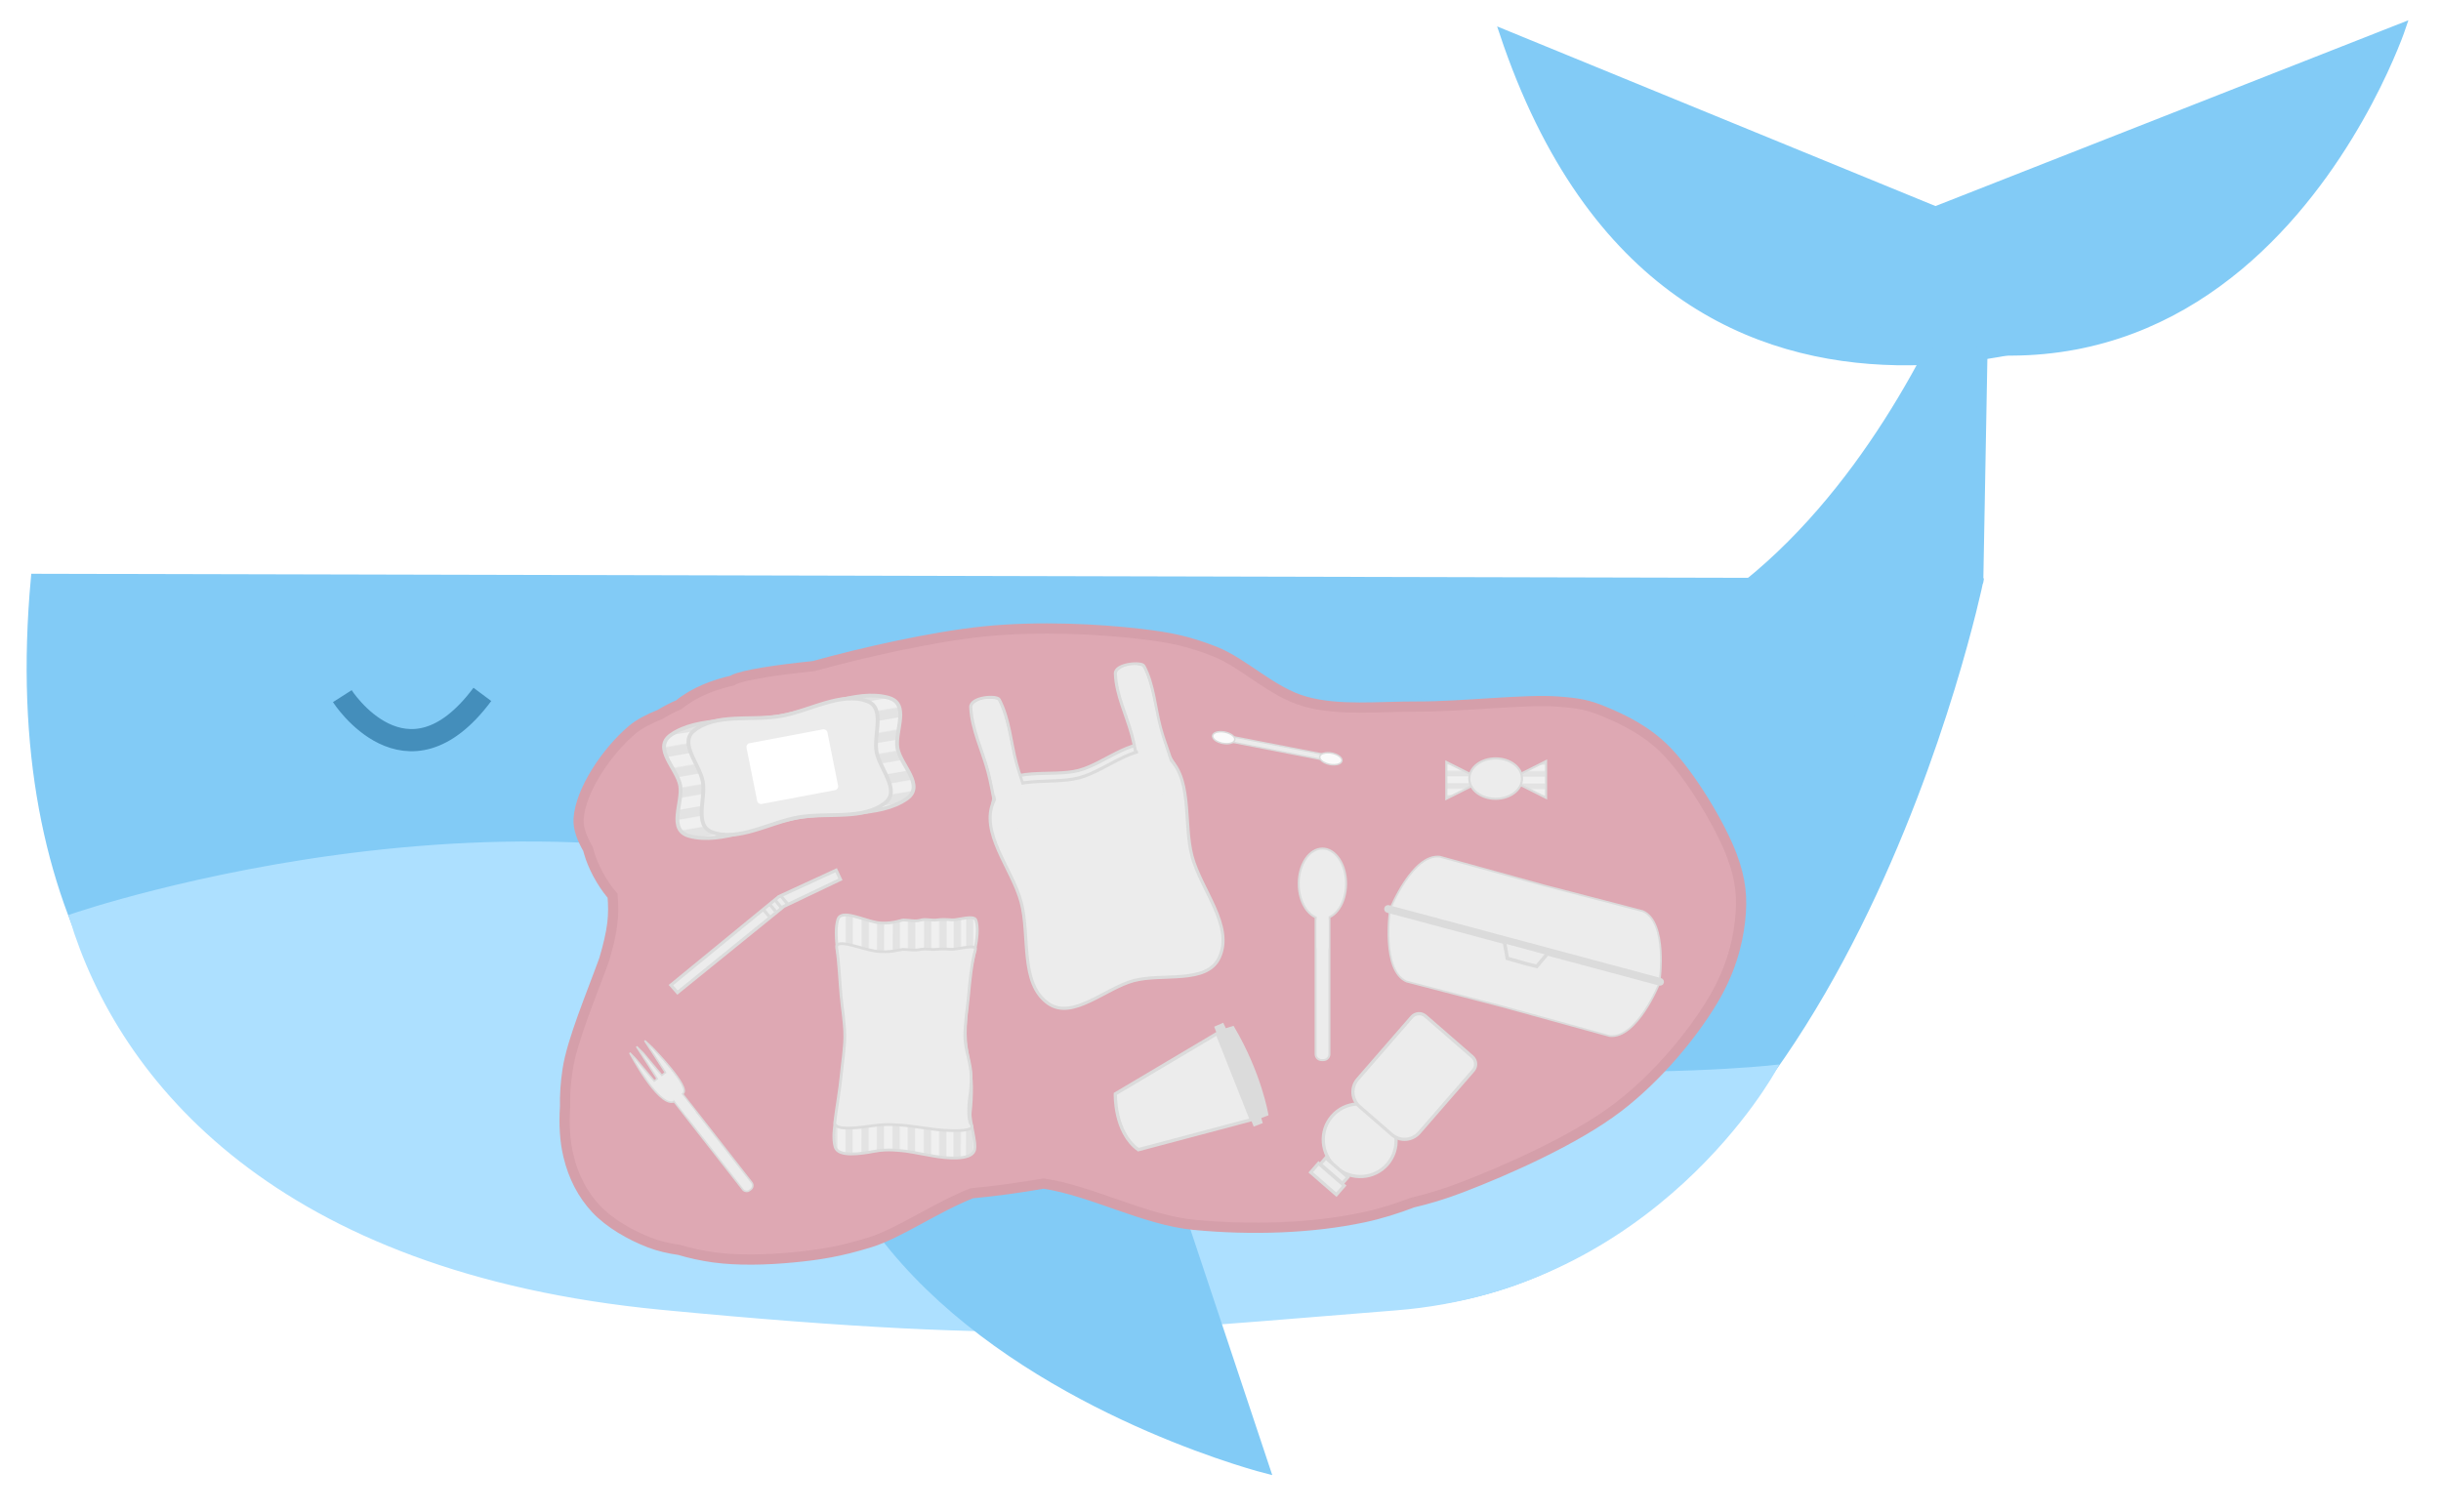
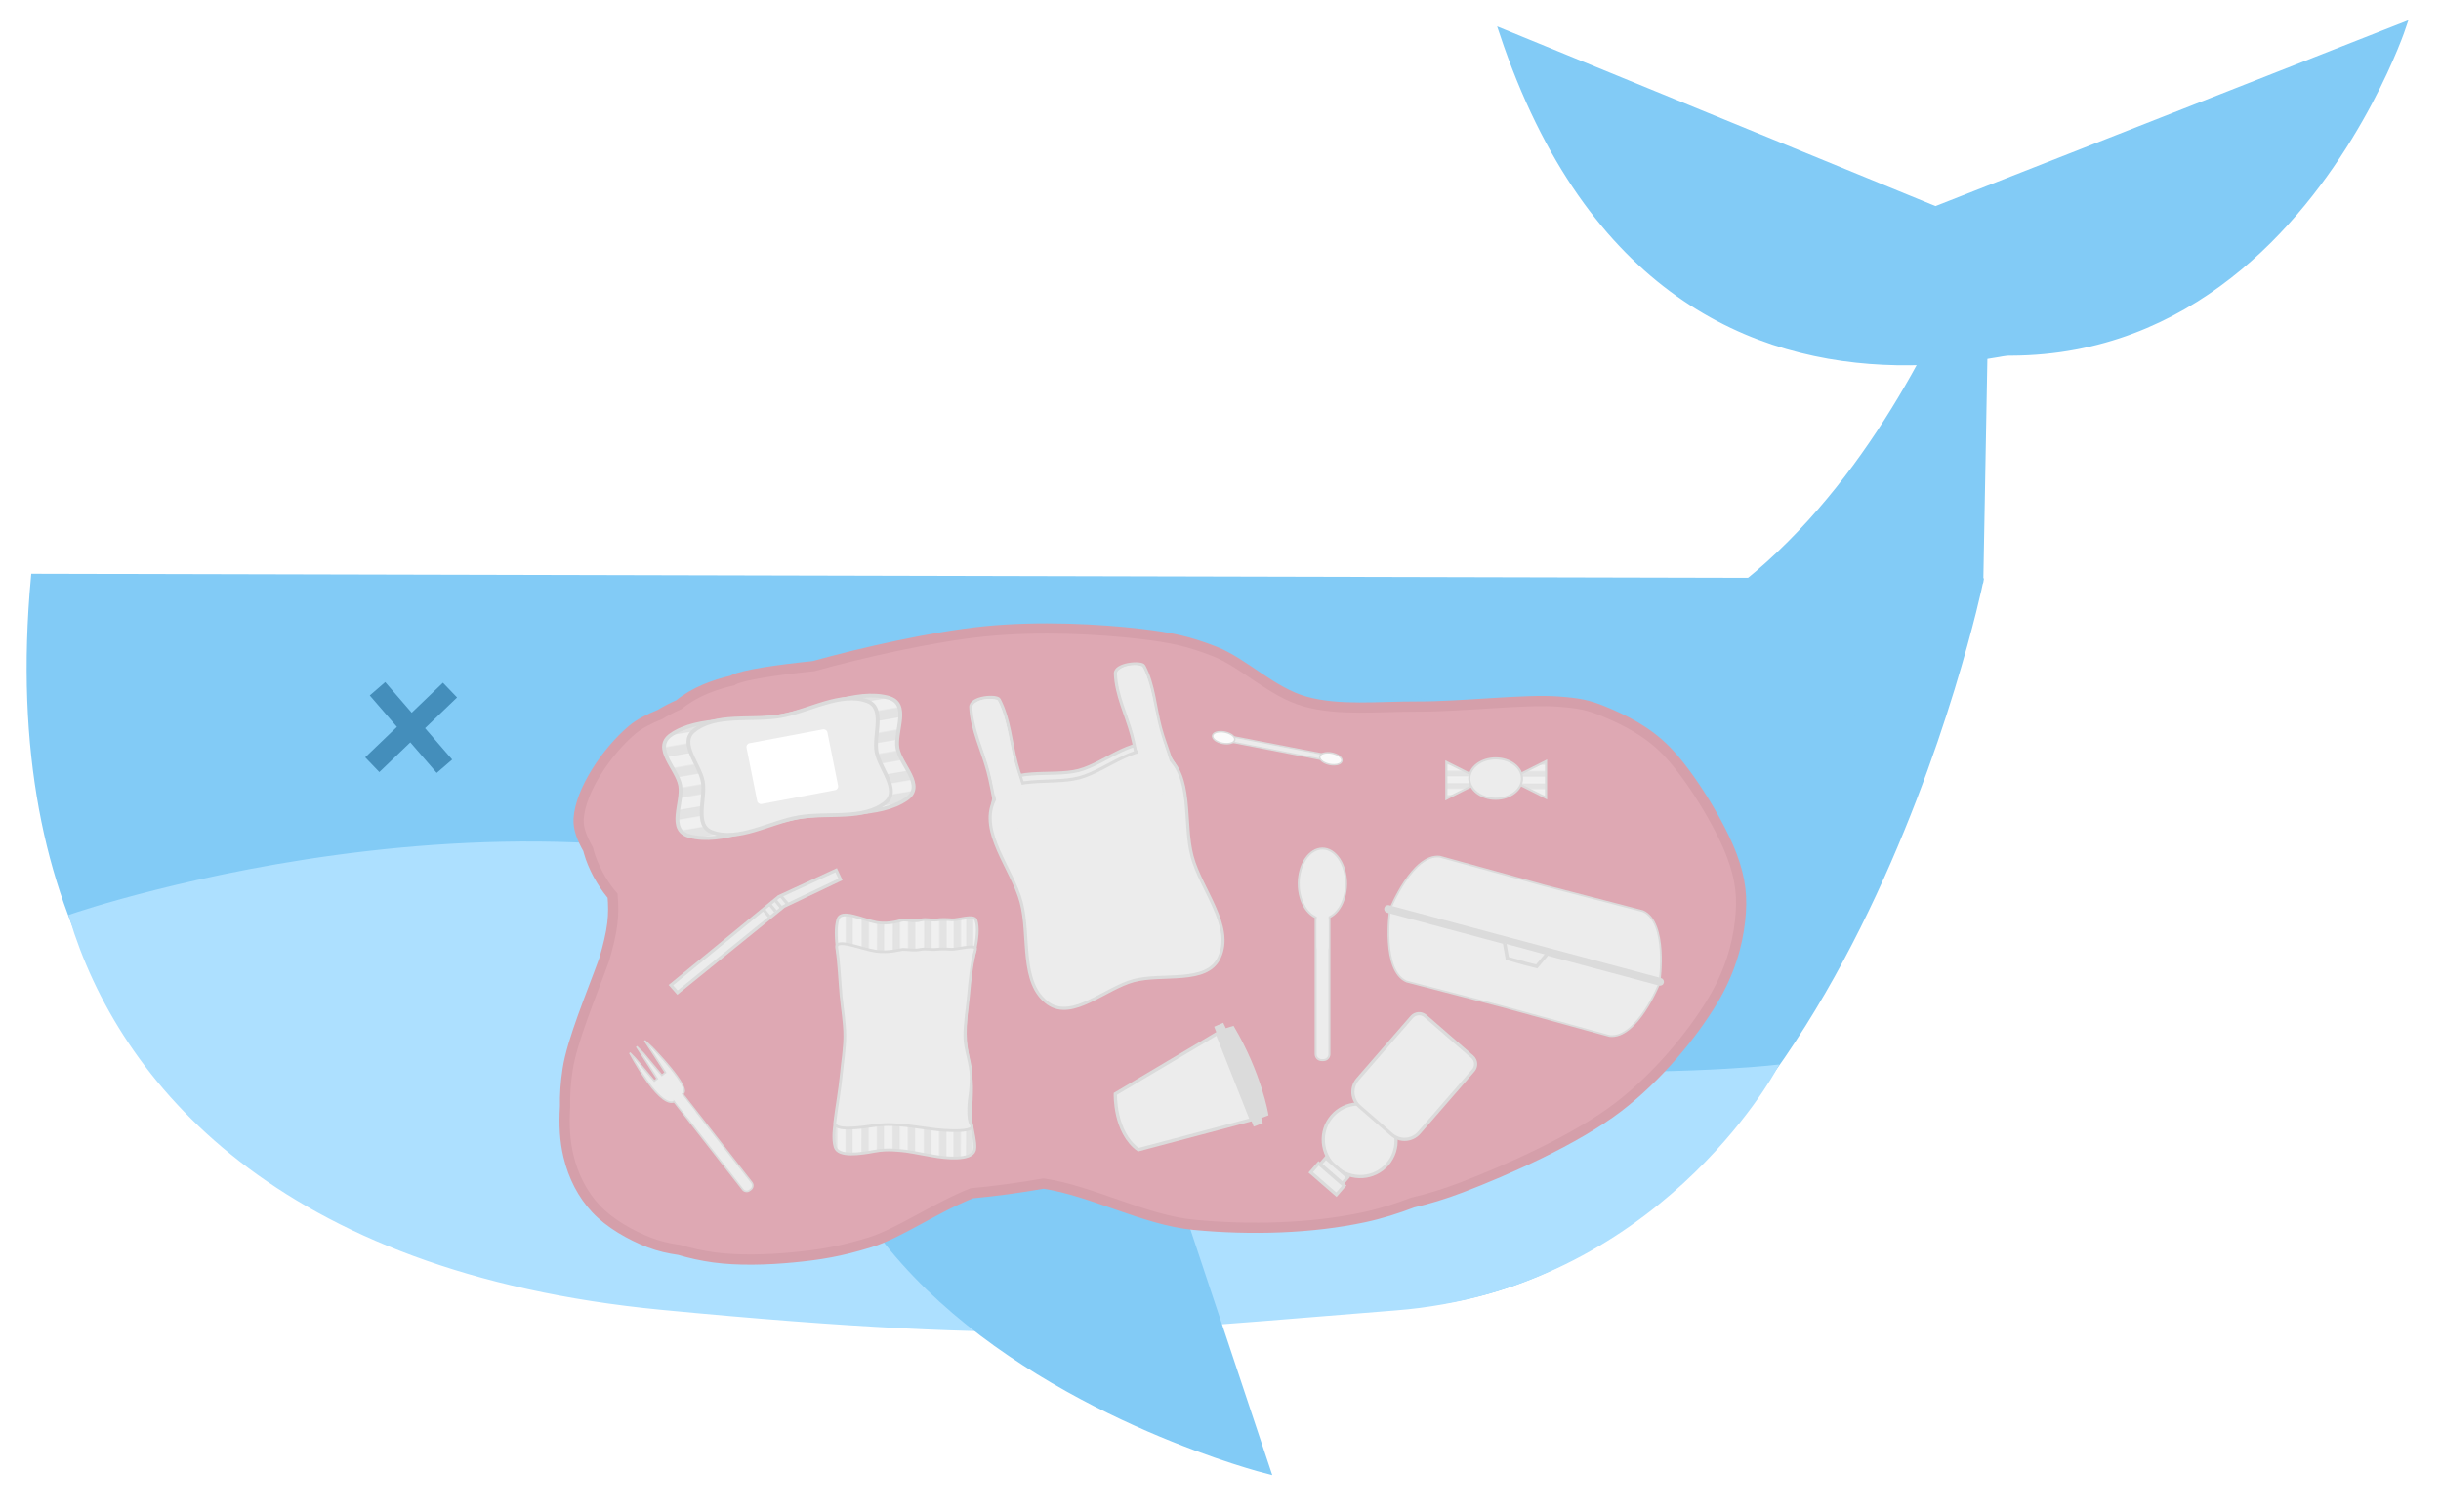
<svg xmlns="http://www.w3.org/2000/svg" xmlns:ns2="https://boxy-svg.com" xmlns:xlink="http://www.w3.org/1999/xlink" viewBox="0 0 478 296">
  <defs>
    <pattern id="pattern-1" viewBox="0 0 100 100" patternUnits="userSpaceOnUse" preserveAspectRatio="none" width="100" height="100" patternTransform="matrix(1, 0, 0, 1, 0, 0)">
      <rect x="-2.16" y="-0.42" width="104.289" height="100.642" style="stroke: rgb(0, 0, 0); stroke-width: 0px; fill: rgb(240, 240, 240);" />
      <rect x="-8.087" y="5.963" width="118.194" height="2.621" style="stroke: rgb(0, 0, 0); stroke-width: 0px; fill: rgb(227, 227, 227);" transform="matrix(0, 1, -1, 0, 100.281, -1.504997)" />
      <rect x="-9.853" y="11.491" width="118.194" height="2.621" style="stroke: rgb(0, 0, 0); stroke-width: 0px; fill: rgb(227, 227, 227);" transform="matrix(0, 1, -1, 0, 100.281, -1.504997)" />
      <rect x="-8.058" y="17.275" width="118.194" height="2.621" style="stroke: rgb(0, 0, 0); stroke-width: 0px; fill: rgb(227, 227, 227);" transform="matrix(0, 1, -1, 0, 100.281, -1.504997)" />
      <rect x="-9.824" y="22.803" width="118.194" height="2.621" style="stroke: rgb(0, 0, 0); stroke-width: 0px; fill: rgb(227, 227, 227);" transform="matrix(0, 1, -1, 0, 100.281, -1.504997)" />
      <rect x="-8.073" y="28.488" width="118.194" height="2.621" style="stroke: rgb(0, 0, 0); stroke-width: 0px; fill: rgb(227, 227, 227);" transform="matrix(0, 1, -1, 0, 100.281, -1.504997)" />
      <rect x="-9.839" y="34.016" width="118.194" height="2.621" style="stroke: rgb(0, 0, 0); stroke-width: 0px; fill: rgb(227, 227, 227);" transform="matrix(0, 1, -1, 0, 100.281, -1.504997)" />
      <rect x="-8.044" y="39.8" width="118.194" height="2.621" style="stroke: rgb(0, 0, 0); stroke-width: 0px; fill: rgb(227, 227, 227);" transform="matrix(0, 1, -1, 0, 100.281, -1.504997)" />
      <rect x="-9.81" y="45.328" width="118.194" height="2.621" style="stroke: rgb(0, 0, 0); stroke-width: 0px; fill: rgb(227, 227, 227);" transform="matrix(0, 1, -1, 0, 100.281, -1.504997)" />
      <rect x="-6.598" y="51.305" width="118.194" height="2.621" style="stroke: rgb(0, 0, 0); stroke-width: 0px; fill: rgb(227, 227, 227);" transform="matrix(0, 1, -1, 0, 100.281, -1.504997)" />
      <rect x="-8.364" y="56.833" width="118.194" height="2.621" style="stroke: rgb(0, 0, 0); stroke-width: 0px; fill: rgb(227, 227, 227);" transform="matrix(0, 1, -1, 0, 100.281, -1.504997)" />
      <rect x="-6.569" y="62.617" width="118.194" height="2.621" style="stroke: rgb(0, 0, 0); stroke-width: 0px; fill: rgb(227, 227, 227);" transform="matrix(0, 1, -1, 0, 100.281, -1.504997)" />
      <rect x="-8.335" y="68.145" width="118.194" height="2.621" style="stroke: rgb(0, 0, 0); stroke-width: 0px; fill: rgb(227, 227, 227);" transform="matrix(0, 1, -1, 0, 100.281, -1.504997)" />
      <rect x="-6.584" y="73.83" width="118.194" height="2.621" style="stroke: rgb(0, 0, 0); stroke-width: 0px; fill: rgb(227, 227, 227);" transform="matrix(0, 1, -1, 0, 100.281, -1.504997)" />
      <rect x="-8.35" y="79.358" width="118.194" height="2.621" style="stroke: rgb(0, 0, 0); stroke-width: 0px; fill: rgb(227, 227, 227);" transform="matrix(0, 1, -1, 0, 100.281, -1.504997)" />
      <rect x="-6.555" y="85.142" width="118.194" height="2.621" style="stroke: rgb(0, 0, 0); stroke-width: 0px; fill: rgb(227, 227, 227);" transform="matrix(0, 1, -1, 0, 100.281, -1.504997)" />
      <rect x="-8.321" y="90.67" width="118.194" height="2.621" style="stroke: rgb(0, 0, 0); stroke-width: 0px; fill: rgb(227, 227, 227);" transform="matrix(0, 1, -1, 0, 100.281, -1.504997)" />
      <rect x="-7.118" y="0.321" width="118.194" height="2.621" style="stroke: rgb(0, 0, 0); stroke-width: 0px; fill: rgb(227, 227, 227);" transform="matrix(0, 1, -1, 0, 100.281, -1.504997)" />
      <rect x="-9.511" y="95.834" width="118.194" height="2.621" style="stroke: rgb(0, 0, 0); stroke-width: 0px; fill: rgb(227, 227, 227);" transform="matrix(0, 1, -1, 0, 100.281, -1.504997)" />
    </pattern>
    <pattern id="pattern-1-0" patternTransform="matrix(1, 0, 0, 1, 0, 0)" xlink:href="#pattern-2" />
    <pattern id="pattern-2" viewBox="0 0 100 100" patternUnits="userSpaceOnUse" preserveAspectRatio="none" width="100" height="100" patternTransform="matrix(1, 0, 0, 1, 0, 0)">
      <rect x="-2.16" y="-0.42" width="104.289" height="100.642" style="stroke: rgb(0, 0, 0); stroke-width: 0px; fill: rgb(240, 240, 240);" />
      <rect x="-8.087" y="5.963" width="118.194" height="2.621" style="stroke: rgb(0, 0, 0); stroke-width: 0px; fill: rgb(227, 227, 227);" transform="matrix(0, 1, -1, 0, 100.281, -1.504997)" />
      <rect x="-9.853" y="11.491" width="118.194" height="2.621" style="stroke: rgb(0, 0, 0); stroke-width: 0px; fill: rgb(227, 227, 227);" transform="matrix(0, 1, -1, 0, 100.281, -1.504997)" />
      <rect x="-8.058" y="17.275" width="118.194" height="2.621" style="stroke: rgb(0, 0, 0); stroke-width: 0px; fill: rgb(227, 227, 227);" transform="matrix(0, 1, -1, 0, 100.281, -1.504997)" />
      <rect x="-9.824" y="22.803" width="118.194" height="2.621" style="stroke: rgb(0, 0, 0); stroke-width: 0px; fill: rgb(227, 227, 227);" transform="matrix(0, 1, -1, 0, 100.281, -1.504997)" />
      <rect x="-8.073" y="28.488" width="118.194" height="2.621" style="stroke: rgb(0, 0, 0); stroke-width: 0px; fill: rgb(227, 227, 227);" transform="matrix(0, 1, -1, 0, 100.281, -1.504997)" />
      <rect x="-9.839" y="34.016" width="118.194" height="2.621" style="stroke: rgb(0, 0, 0); stroke-width: 0px; fill: rgb(227, 227, 227);" transform="matrix(0, 1, -1, 0, 100.281, -1.504997)" />
      <rect x="-8.044" y="39.8" width="118.194" height="2.621" style="stroke: rgb(0, 0, 0); stroke-width: 0px; fill: rgb(227, 227, 227);" transform="matrix(0, 1, -1, 0, 100.281, -1.504997)" />
      <rect x="-9.81" y="45.328" width="118.194" height="2.621" style="stroke: rgb(0, 0, 0); stroke-width: 0px; fill: rgb(227, 227, 227);" transform="matrix(0, 1, -1, 0, 100.281, -1.504997)" />
      <rect x="-6.598" y="51.305" width="118.194" height="2.621" style="stroke: rgb(0, 0, 0); stroke-width: 0px; fill: rgb(227, 227, 227);" transform="matrix(0, 1, -1, 0, 100.281, -1.504997)" />
      <rect x="-8.364" y="56.833" width="118.194" height="2.621" style="stroke: rgb(0, 0, 0); stroke-width: 0px; fill: rgb(227, 227, 227);" transform="matrix(0, 1, -1, 0, 100.281, -1.504997)" />
      <rect x="-6.569" y="62.617" width="118.194" height="2.621" style="stroke: rgb(0, 0, 0); stroke-width: 0px; fill: rgb(227, 227, 227);" transform="matrix(0, 1, -1, 0, 100.281, -1.504997)" />
      <rect x="-8.335" y="68.145" width="118.194" height="2.621" style="stroke: rgb(0, 0, 0); stroke-width: 0px; fill: rgb(227, 227, 227);" transform="matrix(0, 1, -1, 0, 100.281, -1.504997)" />
      <rect x="-6.584" y="73.83" width="118.194" height="2.621" style="stroke: rgb(0, 0, 0); stroke-width: 0px; fill: rgb(227, 227, 227);" transform="matrix(0, 1, -1, 0, 100.281, -1.504997)" />
      <rect x="-8.35" y="79.358" width="118.194" height="2.621" style="stroke: rgb(0, 0, 0); stroke-width: 0px; fill: rgb(227, 227, 227);" transform="matrix(0, 1, -1, 0, 100.281, -1.504997)" />
      <rect x="-6.555" y="85.142" width="118.194" height="2.621" style="stroke: rgb(0, 0, 0); stroke-width: 0px; fill: rgb(227, 227, 227);" transform="matrix(0, 1, -1, 0, 100.281, -1.504997)" />
      <rect x="-8.321" y="90.67" width="118.194" height="2.621" style="stroke: rgb(0, 0, 0); stroke-width: 0px; fill: rgb(227, 227, 227);" transform="matrix(0, 1, -1, 0, 100.281, -1.504997)" />
      <rect x="-7.118" y="0.321" width="118.194" height="2.621" style="stroke: rgb(0, 0, 0); stroke-width: 0px; fill: rgb(227, 227, 227);" transform="matrix(0, 1, -1, 0, 100.281, -1.504997)" />
      <rect x="-9.511" y="95.834" width="118.194" height="2.621" style="stroke: rgb(0, 0, 0); stroke-width: 0px; fill: rgb(227, 227, 227);" transform="matrix(0, 1, -1, 0, 100.281, -1.504997)" />
    </pattern>
    <pattern id="pattern-1-1" patternTransform="matrix(1, 0, 0, 1, 0, 0)" xlink:href="#pattern-2" />
    <pattern id="pattern-0" viewBox="0 0 100 100" patternUnits="userSpaceOnUse" preserveAspectRatio="none" width="100" height="100" patternTransform="matrix(1, 0, 0, 1, 0, 0)">
      <rect x="0.068" y="-0.242" width="104.289" height="100.642" style="stroke: rgb(0, 0, 0); stroke-width: 0px; fill: rgb(240, 240, 240);" transform="matrix(0, 1, -1, 0, 100.3635, -3.187764)" />
      <rect x="-109.778" y="-93.358" width="118.194" height="2.621" style="stroke: rgb(0, 0, 0); stroke-width: 0px; fill: rgb(227, 227, 227);" transform="matrix(-1, 0, 0, -1, 0, 0)" />
      <rect x="-111.544" y="-87.83" width="118.194" height="2.621" style="stroke: rgb(0, 0, 0); stroke-width: 0px; fill: rgb(227, 227, 227);" transform="matrix(-1, 0, 0, -1, 0, 0)" />
      <rect x="-109.749" y="-82.046" width="118.194" height="2.621" style="stroke: rgb(0, 0, 0); stroke-width: 0px; fill: rgb(227, 227, 227);" transform="matrix(-1, 0, 0, -1, 0, 0)" />
      <rect x="-111.515" y="-76.518" width="118.194" height="2.621" style="stroke: rgb(0, 0, 0); stroke-width: 0px; fill: rgb(227, 227, 227);" transform="matrix(-1, 0, 0, -1, 0, 0)" />
      <rect x="-109.764" y="-70.833" width="118.194" height="2.621" style="stroke: rgb(0, 0, 0); stroke-width: 0px; fill: rgb(227, 227, 227);" transform="matrix(-1, 0, 0, -1, 0, 0)" />
      <rect x="-111.53" y="-65.305" width="118.194" height="2.621" style="stroke: rgb(0, 0, 0); stroke-width: 0px; fill: rgb(227, 227, 227);" transform="matrix(-1, 0, 0, -1, 0, 0)" />
      <rect x="-109.735" y="-59.521" width="118.194" height="2.621" style="stroke: rgb(0, 0, 0); stroke-width: 0px; fill: rgb(227, 227, 227);" transform="matrix(-1, 0, 0, -1, 0, 0)" />
      <rect x="-111.501" y="-53.993" width="118.194" height="2.621" style="stroke: rgb(0, 0, 0); stroke-width: 0px; fill: rgb(227, 227, 227);" transform="matrix(-1, 0, 0, -1, 0, 0)" />
      <rect x="-108.289" y="-48.016" width="118.194" height="2.621" style="stroke: rgb(0, 0, 0); stroke-width: 0px; fill: rgb(227, 227, 227);" transform="matrix(-1, 0, 0, -1, 0, 0)" />
      <rect x="-110.055" y="-42.488" width="118.194" height="2.621" style="stroke: rgb(0, 0, 0); stroke-width: 0px; fill: rgb(227, 227, 227);" transform="matrix(-1, 0, 0, -1, 0, 0)" />
      <rect x="-108.26" y="-36.704" width="118.194" height="2.621" style="stroke: rgb(0, 0, 0); stroke-width: 0px; fill: rgb(227, 227, 227);" transform="matrix(-1, 0, 0, -1, 0, 0)" />
      <rect x="-110.026" y="-31.176" width="118.194" height="2.621" style="stroke: rgb(0, 0, 0); stroke-width: 0px; fill: rgb(227, 227, 227);" transform="matrix(-1, 0, 0, -1, 0, 0)" />
      <rect x="-108.275" y="-25.491" width="118.194" height="2.621" style="stroke: rgb(0, 0, 0); stroke-width: 0px; fill: rgb(227, 227, 227);" transform="matrix(-1, 0, 0, -1, 0, 0)" />
      <rect x="-110.041" y="-19.963" width="118.194" height="2.621" style="stroke: rgb(0, 0, 0); stroke-width: 0px; fill: rgb(227, 227, 227);" transform="matrix(-1, 0, 0, -1, 0, 0)" />
      <rect x="-108.246" y="-14.179" width="118.194" height="2.621" style="stroke: rgb(0, 0, 0); stroke-width: 0px; fill: rgb(227, 227, 227);" transform="matrix(-1, 0, 0, -1, 0, 0)" />
      <rect x="-110.012" y="-8.651" width="118.194" height="2.621" style="stroke: rgb(0, 0, 0); stroke-width: 0px; fill: rgb(227, 227, 227);" transform="matrix(-1, 0, 0, -1, 0, 0)" />
      <rect x="-108.809" y="-99" width="118.194" height="2.621" style="stroke: rgb(0, 0, 0); stroke-width: 0px; fill: rgb(227, 227, 227);" transform="matrix(-1, 0, 0, -1, 0, 0)" />
      <rect x="-111.202" y="-3.487" width="118.194" height="2.621" style="stroke: rgb(0, 0, 0); stroke-width: 0px; fill: rgb(227, 227, 227);" transform="matrix(-1, 0, 0, -1, 0, 0)" />
    </pattern>
  </defs>
  <g transform="matrix(1.448202, 0, 0, 1.448202, -123.1546, -392.6985)" style="">
    <path style="fill: rgb(130, 203, 246); stroke: rgb(130, 203, 246);" d="M 89.724 349.27 L 352.686 349.891 C 352.686 349.891 333.747 441.478 277.243 447.376 C 220.739 453.274 172.705 446.847 172.705 446.847 C 172.705 446.847 81.031 443.34 89.724 349.27 Z" />
    <path style="fill: rgb(130, 203, 246); stroke: rgb(130, 203, 246);" d="M 352.717 349.788 L 353.617 300.528 C 353.617 300.528 331.573 370.381 279.105 361.689 C 226.637 352.997 325.327 380.589 325.327 380.589 L 352.717 349.788 Z" />
    <path style="fill: rgb(130, 203, 246); stroke: rgb(130, 203, 246);" d="M 280.156 292.586 L 376.207 293.313 C 376.207 293.313 327.914 348.807 280.156 292.586 Z" transform="matrix(0.928105, 0.372318, -0.372318, 0.928105, 137.2165, -100.2474)" />
    <path style="fill: rgb(130, 203, 246); stroke: rgb(130, 203, 246);" d="M 324.221 290.607 L 417.682 291.334 C 417.682 291.334 370.691 346.829 324.221 290.607 Z" transform="matrix(0.927827, -0.37301, 0.37301, 0.927827, -86.32249, 160.2511)" />
    <path style="stroke: rgb(173, 224, 255); fill: rgb(173, 224, 255);" d="M 94.915 395.242 C 94.915 395.242 162.436 371.942 211.524 397.333 C 260.612 422.724 324.723 415.741 324.723 415.741 C 324.723 415.741 308.74 445.17 273.731 447.902 C 238.722 450.634 226.329 452.8 174.497 447.823 C 122.665 442.846 101.474 417.036 94.915 395.242 Z" />
    <path style="fill: rgb(130, 203, 246); stroke: rgb(130, 203, 246);" d="M 156.342 397.437 L 278.492 398.67 C 278.492 398.67 217.076 492.716 156.342 397.437 Z" transform="matrix(0.32559, 0.945511, -0.945511, 0.32559, 542.581, 76.85329)" />
-     <path style="fill: none; stroke-width: 3px; stroke: rgb(68, 142, 187);" d="M 131.326 365.322 C 131.326 365.322 139.987 378.87 150.265 365.084" />
+     <path style="fill: none; stroke-width: 3px; stroke: rgb(68, 142, 187); visibility: hidden;" d="M 131.326 365.322 C 131.326 365.322 139.987 378.87 150.265 365.084" />
+     <path style="fill: rgb(216, 216, 216); stroke: rgb(68, 142, 187); stroke-width: 2.762px;" d="M 145.887 364.504 L 135.376 374.594 M 136.083 364.324 L 145.137 374.799" />
  </g>
  <path stroke-width="0" d="M 127.17 243.386 C 123.459 241.958 119.339 239.6 116.692 236.763 C 114.068 233.949 112.272 230.444 111.32 226.461 C 110.607 223.484 110.424 220.336 110.651 216.748 C 110.603 214.495 110.755 212.077 111.161 209.439 C 112.022 203.826 115.843 194.768 118.304 187.978 C 119.069 185.397 119.663 182.964 119.917 180.837 C 120.141 178.974 120.107 177.174 119.958 175.447 C 119.847 175.32 119.737 175.191 119.629 175.059 C 117.831 172.874 116.104 169.74 115.31 166.902 C 115.258 166.716 115.209 166.527 115.164 166.337 C 114.025 164.35 113.188 162.316 113.309 160.38 C 113.659 154.814 118.8 147.183 123.787 142.964 C 125.176 141.788 127.122 140.799 129.25 139.945 C 130.429 139.215 131.658 138.586 132.923 138.042 C 136.069 135.484 139.948 134.1 143.415 133.302 C 143.481 133.252 143.564 133.202 143.666 133.152 C 145.532 132.219 151.903 131.231 159.311 130.478 C 168.927 127.816 182.683 124.699 192.719 123.682 C 203.597 122.582 215.29 123.233 223.345 124.173 C 229.397 124.879 232.85 125.654 237.852 127.608 C 243.548 129.83 249.053 135.606 255.583 137.419 C 262.274 139.277 269.776 138.373 277.611 138.401 C 286.16 138.43 298.579 136.94 305.012 137.419 C 309.204 137.731 310.955 138.06 314.147 139.381 C 317.966 140.961 322.477 143.152 326.237 146.985 C 330.962 151.803 336.859 161.525 339.131 167.591 C 340.909 172.334 341.232 175.862 340.744 180.345 C 340.202 185.296 338.644 190.596 335.37 196.044 C 331.386 202.675 324.618 210.946 316.834 216.894 C 308.476 223.282 294.976 229.237 286.208 232.593 C 282.709 233.933 279.62 234.853 276.659 235.54 C 273.548 236.728 270.348 237.744 267.08 238.439 C 256.837 240.62 244.959 240.988 233.769 239.912 C 224.133 238.985 213.803 233.252 204.359 231.834 C 199.74 232.639 194.829 233.326 190.281 233.737 C 183.009 236.649 176.039 241.597 170.369 243.345 C 164.437 245.175 160.415 245.797 155.325 246.289 C 150.208 246.783 144.477 246.945 139.742 246.289 C 137.467 245.975 135.154 245.47 133.029 244.836 C 131.021 244.549 129.055 244.112 127.17 243.386 Z" style="stroke-width: 2px; fill: rgb(222, 168, 179); stroke: rgb(213, 159, 170);">
    </path>
  <g>
    <g transform="matrix(0.757715, 0, 0, 0.73612, 61.12568, 100.0075)" style="">
      <path d="M 136.856 96.698 C 136.695 97.036 136.518 97.33 136.327 97.587 C 136.136 97.844 135.931 98.063 135.714 98.246 C 135.497 98.43 135.268 98.58 135.026 98.702 C 134.786 98.822 134.534 98.912 134.272 98.973 C 134.011 99.037 133.739 99.073 133.459 99.087 C 133.18 99.102 132.893 99.094 132.598 99.068 C 132.304 99.04 132.002 98.997 131.697 98.937 C 131.39 98.879 131.079 98.804 130.763 98.72 C 130.448 98.637 130.128 98.541 129.807 98.439 C 129.485 98.34 129.161 98.231 128.836 98.12 C 128.511 98.01 128.184 97.898 127.859 97.786 C 127.533 97.672 127.208 97.561 126.885 97.456 C 126.562 97.352 126.241 97.252 125.923 97.161 C 125.605 97.07 125.291 96.987 124.981 96.92 C 124.671 96.852 124.366 96.796 124.068 96.758 C 123.769 96.72 123.477 96.698 123.192 96.698 C 122.908 96.698 122.615 96.72 122.317 96.758 C 122.018 96.796 121.713 96.852 121.404 96.92 C 121.095 96.987 120.78 97.07 120.461 97.161 C 120.144 97.252 119.823 97.352 119.5 97.456 C 119.176 97.561 118.852 97.672 118.525 97.786 C 118.2 97.898 117.874 98.01 117.548 98.12 C 117.224 98.231 116.9 98.34 116.578 98.439 C 116.257 98.54 115.937 98.635 115.621 98.72 C 115.306 98.804 114.995 98.879 114.688 98.937 C 114.381 98.997 114.081 99.042 113.786 99.068 C 113.492 99.094 113.205 99.103 112.925 99.087 C 112.646 99.073 112.375 99.037 112.113 98.973 C 111.852 98.912 111.6 98.822 111.358 98.702 C 111.118 98.58 110.888 98.43 110.67 98.246 C 110.453 98.063 110.249 97.844 110.058 97.587 C 109.867 97.33 109.69 97.036 109.528 96.698 C 109.294 96.211 109.088 95.707 108.91 95.193 C 108.731 94.68 108.579 94.154 108.451 93.616 C 108.323 93.081 108.219 92.533 108.135 91.977 C 108.052 91.42 107.989 90.855 107.945 90.28 C 107.901 89.706 107.876 89.123 107.866 88.534 C 107.856 87.944 107.861 87.349 107.88 86.746 C 107.898 86.143 107.929 85.534 107.97 84.924 C 108.011 84.312 108.063 83.694 108.121 83.074 C 108.18 82.453 108.246 81.831 108.316 81.206 C 108.387 80.579 108.462 79.953 108.539 79.324 C 108.616 78.697 108.695 78.067 108.773 77.439 C 108.85 76.81 108.927 76.181 109.001 75.554 C 109.073 74.928 109.144 74.303 109.206 73.682 C 109.27 73.058 109.326 72.44 109.374 71.825 C 109.421 71.21 109.46 70.598 109.487 69.992 C 109.513 69.388 109.528 68.786 109.528 68.192 C 109.528 67.598 109.513 66.998 109.487 66.392 C 109.46 65.788 109.421 65.176 109.374 64.56 C 109.326 63.946 109.27 63.326 109.206 62.704 C 109.144 62.08 109.073 61.456 109.001 60.828 C 108.927 60.203 108.85 59.574 108.773 58.947 C 108.695 58.318 108.616 57.689 108.539 57.058 C 108.462 56.432 108.387 55.804 108.316 55.178 C 108.246 54.553 108.18 53.93 108.121 53.31 C 108.063 52.689 108.011 52.073 107.97 51.46 C 107.929 50.848 107.898 50.24 107.88 49.637 C 107.861 49.036 107.856 48.44 107.866 47.852 C 107.876 47.261 107.901 46.68 107.945 46.105 C 107.989 45.531 108.052 44.964 108.135 44.408 C 108.219 43.851 108.323 43.304 108.451 42.767 C 108.579 42.231 108.731 41.704 108.91 41.19 C 109.088 40.677 109.293 40.175 109.528 39.685 C 109.69 39.349 109.867 39.053 110.058 38.798 C 110.249 38.541 110.453 38.323 110.67 38.137 C 110.887 37.953 111.117 37.803 111.358 37.683 C 111.6 37.563 111.852 37.475 112.113 37.412 C 112.375 37.349 112.646 37.312 112.925 37.297 C 113.205 37.284 113.492 37.29 113.786 37.317 C 114.081 37.343 114.381 37.388 114.688 37.447 C 114.994 37.507 115.305 37.579 115.621 37.663 C 115.937 37.747 116.257 37.843 116.578 37.946 C 116.9 38.046 117.224 38.154 117.548 38.264 C 117.874 38.374 118.2 38.488 118.525 38.6 C 118.852 38.712 119.176 38.823 119.5 38.927 C 119.823 39.033 120.144 39.132 120.461 39.225 C 120.78 39.315 121.095 39.396 121.404 39.465 C 121.713 39.534 122.018 39.587 122.317 39.625 C 122.615 39.664 122.908 39.685 123.192 39.685 C 123.477 39.685 123.769 39.664 124.068 39.625 C 124.366 39.587 124.671 39.534 124.981 39.465 C 125.291 39.396 125.605 39.315 125.923 39.225 C 126.241 39.132 126.562 39.033 126.885 38.927 C 127.208 38.823 127.533 38.712 127.859 38.6 C 128.184 38.488 128.51 38.374 128.836 38.264 C 129.16 38.154 129.485 38.046 129.807 37.946 C 130.128 37.843 130.448 37.747 130.763 37.663 C 131.079 37.579 131.39 37.507 131.697 37.447 C 132.002 37.388 132.304 37.343 132.598 37.317 C 132.893 37.29 133.18 37.284 133.459 37.297 C 133.739 37.312 134.011 37.349 134.272 37.412 C 134.534 37.475 134.785 37.563 135.026 37.683 C 135.267 37.803 135.497 37.953 135.714 38.137 C 135.931 38.323 136.136 38.541 136.327 38.798 C 136.517 39.053 136.694 39.349 136.856 39.685 C 137.091 40.175 137.296 40.677 137.474 41.19 C 137.653 41.704 137.805 42.231 137.933 42.767 C 138.062 43.304 138.166 43.851 138.249 44.408 C 138.333 44.964 138.395 45.531 138.439 46.105 C 138.482 46.68 138.508 47.261 138.518 47.852 C 138.529 48.44 138.523 49.036 138.505 49.637 C 138.487 50.24 138.455 50.848 138.414 51.46 C 138.373 52.073 138.321 52.689 138.263 53.31 C 138.205 53.93 138.139 54.553 138.068 55.178 C 137.997 55.804 137.922 56.432 137.845 57.058 C 137.768 57.689 137.69 58.318 137.612 58.947 C 137.534 59.574 137.457 60.203 137.383 60.828 C 137.311 61.456 137.241 62.08 137.178 62.704 C 137.115 63.326 137.058 63.946 137.01 64.56 C 136.963 65.176 136.924 65.788 136.897 66.392 C 136.871 66.998 136.856 67.598 136.856 68.192 C 136.856 68.786 136.871 69.388 136.897 69.992 C 136.924 70.598 136.963 71.21 137.01 71.825 C 137.058 72.44 137.115 73.058 137.178 73.682 C 137.241 74.303 137.311 74.928 137.383 75.554 C 137.457 76.181 137.534 76.81 137.612 77.439 C 137.69 78.067 137.768 78.697 137.845 79.324 C 137.922 79.953 137.997 80.579 138.068 81.206 C 138.138 81.831 138.204 82.453 138.263 83.074 C 138.321 83.694 138.373 84.312 138.414 84.924 C 138.455 85.534 138.487 86.143 138.505 86.746 C 138.523 87.349 138.529 87.944 138.518 88.534 C 138.508 89.123 138.482 89.706 138.439 90.28 C 138.395 90.855 138.333 91.42 138.249 91.977 C 138.166 92.533 138.062 93.081 137.933 93.616 C 137.805 94.154 137.653 94.68 137.474 95.193 C 137.296 95.707 137.091 96.211 136.856 96.698 Z" style="fill: url(#pattern-1); stroke: rgb(219, 219, 219);" transform="matrix(0.173648, 0.984808, -0.984808, 0.173648, 168.9568, -64.96952)" />
      <path d="M 137.07 90.944 C 136.909 91.214 136.732 91.449 136.541 91.655 C 136.35 91.86 136.145 92.035 135.928 92.182 C 135.711 92.329 135.482 92.449 135.24 92.546 C 135 92.642 134.748 92.714 134.486 92.763 C 134.225 92.814 133.953 92.843 133.673 92.854 C 133.394 92.866 133.107 92.86 132.812 92.839 C 132.518 92.817 132.216 92.782 131.911 92.734 C 131.604 92.688 131.293 92.628 130.977 92.561 C 130.662 92.494 130.342 92.418 130.021 92.336 C 129.699 92.257 129.375 92.17 129.05 92.081 C 128.725 91.993 128.398 91.903 128.073 91.814 C 127.747 91.723 127.422 91.634 127.099 91.55 C 126.776 91.467 126.455 91.387 126.137 91.314 C 125.819 91.241 125.505 91.175 125.195 91.121 C 124.885 91.067 124.58 91.022 124.282 90.992 C 123.983 90.961 123.691 90.944 123.406 90.944 C 123.122 90.944 122.829 90.961 122.531 90.992 C 122.232 91.022 121.927 91.067 121.618 91.121 C 121.309 91.175 120.994 91.241 120.675 91.314 C 120.358 91.387 120.037 91.467 119.714 91.55 C 119.39 91.634 119.066 91.723 118.739 91.814 C 118.414 91.903 118.088 91.993 117.762 92.081 C 117.438 92.17 117.114 92.257 116.792 92.336 C 116.471 92.417 116.151 92.493 115.835 92.561 C 115.52 92.628 115.209 92.688 114.902 92.734 C 114.595 92.782 114.295 92.818 114 92.839 C 113.706 92.86 113.419 92.867 113.139 92.854 C 112.86 92.843 112.589 92.814 112.327 92.763 C 112.066 92.714 111.814 92.642 111.572 92.546 C 111.332 92.449 111.102 92.329 110.884 92.182 C 110.667 92.035 110.463 91.86 110.272 91.655 C 110.081 91.449 109.904 91.214 109.742 90.944 C 109.508 90.554 109.302 90.151 109.124 89.74 C 108.945 89.33 108.793 88.909 108.665 88.479 C 108.537 88.051 108.433 87.613 108.349 87.168 C 108.266 86.723 108.203 86.271 108.159 85.811 C 108.115 85.352 108.09 84.886 108.08 84.415 C 108.07 83.943 108.075 83.467 108.094 82.985 C 108.112 82.503 108.143 82.016 108.184 81.528 C 108.225 81.038 108.277 80.544 108.335 80.048 C 108.394 79.552 108.46 79.054 108.53 78.554 C 108.601 78.053 108.676 77.552 108.753 77.049 C 108.83 76.548 108.909 76.044 108.987 75.542 C 109.064 75.039 109.141 74.536 109.215 74.034 C 109.287 73.534 109.358 73.034 109.42 72.537 C 109.484 72.038 109.54 71.544 109.588 71.052 C 109.635 70.56 109.674 70.071 109.701 69.586 C 109.727 69.103 109.742 68.622 109.742 68.147 C 109.742 67.672 109.727 67.192 109.701 66.707 C 109.674 66.224 109.635 65.735 109.588 65.242 C 109.54 64.751 109.484 64.255 109.42 63.758 C 109.358 63.259 109.287 62.76 109.215 62.258 C 109.141 61.758 109.064 61.255 108.987 60.753 C 108.909 60.25 108.83 59.747 108.753 59.243 C 108.676 58.742 108.601 58.24 108.53 57.739 C 108.46 57.239 108.394 56.741 108.335 56.245 C 108.277 55.749 108.225 55.256 108.184 54.766 C 108.143 54.276 108.112 53.79 108.094 53.308 C 108.075 52.827 108.07 52.351 108.08 51.88 C 108.09 51.408 108.115 50.943 108.159 50.483 C 108.203 50.024 108.266 49.571 108.349 49.126 C 108.433 48.681 108.537 48.243 108.665 47.814 C 108.793 47.385 108.945 46.964 109.124 46.553 C 109.302 46.142 109.507 45.741 109.742 45.349 C 109.904 45.08 110.081 44.844 110.272 44.64 C 110.463 44.434 110.667 44.26 110.884 44.111 C 111.101 43.964 111.331 43.844 111.572 43.748 C 111.814 43.652 112.066 43.582 112.327 43.531 C 112.589 43.481 112.86 43.451 113.139 43.439 C 113.419 43.429 113.706 43.434 114 43.455 C 114.295 43.476 114.595 43.512 114.902 43.559 C 115.208 43.607 115.519 43.665 115.835 43.732 C 116.151 43.799 116.471 43.876 116.792 43.958 C 117.114 44.038 117.438 44.125 117.762 44.213 C 118.088 44.301 118.414 44.392 118.739 44.481 C 119.066 44.571 119.39 44.66 119.714 44.743 C 120.037 44.828 120.358 44.907 120.675 44.981 C 120.994 45.053 121.309 45.118 121.618 45.173 C 121.927 45.228 122.232 45.271 122.531 45.301 C 122.829 45.332 123.122 45.349 123.406 45.349 C 123.691 45.349 123.983 45.332 124.282 45.301 C 124.58 45.271 124.885 45.228 125.195 45.173 C 125.505 45.118 125.819 45.053 126.137 44.981 C 126.455 44.907 126.776 44.828 127.099 44.743 C 127.422 44.66 127.747 44.571 128.073 44.481 C 128.398 44.392 128.724 44.301 129.05 44.213 C 129.374 44.125 129.699 44.038 130.021 43.958 C 130.342 43.876 130.662 43.799 130.977 43.732 C 131.293 43.665 131.604 43.607 131.911 43.559 C 132.216 43.512 132.518 43.476 132.812 43.455 C 133.107 43.434 133.394 43.429 133.673 43.439 C 133.953 43.451 134.225 43.481 134.486 43.531 C 134.748 43.582 134.999 43.652 135.24 43.748 C 135.481 43.844 135.711 43.964 135.928 44.111 C 136.145 44.26 136.35 44.434 136.541 44.64 C 136.731 44.844 136.908 45.08 137.07 45.349 C 137.305 45.741 137.51 46.142 137.688 46.553 C 137.867 46.964 138.019 47.385 138.147 47.814 C 138.276 48.243 138.38 48.681 138.463 49.126 C 138.547 49.571 138.609 50.024 138.653 50.483 C 138.696 50.943 138.722 51.408 138.732 51.88 C 138.743 52.351 138.737 52.827 138.719 53.308 C 138.701 53.79 138.669 54.276 138.628 54.766 C 138.587 55.256 138.535 55.749 138.477 56.245 C 138.419 56.741 138.353 57.239 138.282 57.739 C 138.211 58.24 138.136 58.742 138.059 59.243 C 137.982 59.747 137.904 60.25 137.826 60.753 C 137.748 61.255 137.671 61.758 137.597 62.258 C 137.525 62.76 137.455 63.259 137.392 63.758 C 137.329 64.255 137.272 64.751 137.224 65.242 C 137.177 65.735 137.138 66.224 137.111 66.707 C 137.085 67.192 137.07 67.672 137.07 68.147 C 137.07 68.622 137.085 69.103 137.111 69.586 C 137.138 70.071 137.177 70.56 137.224 71.052 C 137.272 71.544 137.329 72.038 137.392 72.537 C 137.455 73.034 137.525 73.534 137.597 74.034 C 137.671 74.536 137.748 75.039 137.826 75.542 C 137.904 76.044 137.982 76.548 138.059 77.049 C 138.136 77.552 138.211 78.053 138.282 78.554 C 138.352 79.054 138.418 79.552 138.477 80.048 C 138.535 80.544 138.587 81.038 138.628 81.528 C 138.669 82.016 138.701 82.503 138.719 82.985 C 138.737 83.467 138.743 83.943 138.732 84.415 C 138.722 84.886 138.696 85.352 138.653 85.811 C 138.609 86.271 138.547 86.723 138.463 87.168 C 138.38 87.613 138.276 88.051 138.147 88.479 C 138.019 88.909 137.867 89.33 137.688 89.74 C 137.51 90.151 137.305 90.554 137.07 90.944 Z" style="fill: rgb(236, 236, 236); stroke: rgb(219, 219, 219);" transform="matrix(0.173648, 0.984808, -0.984808, 0.173648, 169.089, -65.21777)" />
      <rect style="stroke-width: 0px; fill: rgb(255, 255, 255); stroke: rgb(219, 219, 219);" transform="matrix(0.981627, -0.190809, 0.190809, 0.981627, -47.11016, -33.10019)" x="138.082" y="123.817" width="21.302" height="16.472" rx="1" ry="1" />
    </g>
    <g style="" transform="matrix(0.389244, 0, 0, 0.389244, 115.0621, 114.4503)">
      <path style="fill: rgb(236, 236, 236); stroke: rgb(219, 219, 219);" d="M 366.258 168.315 H 373.204 V 236.432 A 3 3 0 0 1 370.204 239.432 H 369.258 A 3 3 0 0 1 366.258 236.432 V 168.315 Z" ns2:shape="rect 366.258 168.315 6.946 71.117 0 0 3 3 1@e18e2d49" />
      <ellipse style="fill: rgb(236, 236, 236); stroke: rgb(219, 219, 219);" cx="369.674" cy="150.648" rx="11.923" ry="17.673" />
      <path style="fill: rgb(236, 236, 236); stroke-width: 0px; stroke: rgb(219, 219, 219);" d="M 366.823 156.622 H 372.78 V 182.442 A 2.979 3 0 0 1 369.802 185.442 H 369.802 A 2.979 3 0 0 1 366.823 182.442 V 156.622 Z" ns2:shape="rect 366.823 156.622 5.957 28.82 0 0 3 3 1@a103055f" />
    </g>
    <g transform="matrix(0.394957, 0.470691, -0.470691, 0.394957, 214.3858, 102.8882)" style="">
      <polygon style="fill: rgb(236, 236, 236); stroke: rgb(219, 219, 219);" points="25.461 197.73 25.959 153.248 31.253 133.833 34.374 134.662 29.368 154.007 28.632 197.649" />
      <line style="fill: rgb(216, 216, 216); stroke: rgb(219, 219, 219);" x1="25.894" y1="157.026" x2="28.849" y2="157.059" />
      <line style="fill: rgb(216, 216, 216); stroke: rgb(219, 219, 219);" x1="26.105" y1="154.83" x2="28.995" y2="154.895" />
      <line style="fill: rgb(216, 216, 216); stroke: rgb(219, 219, 219);" x1="25.887" y1="152.602" x2="29.423" y2="152.595" />
      <line style="fill: rgb(216, 216, 216); stroke: rgb(219, 219, 219);" x1="25.867" y1="159.633" x2="28.822" y2="159.666" />
    </g>
    <g transform="matrix(0.590291, -0.158168, 0.158168, 0.590291, -50.90642, 193.8636)" style="">
      <path d="M 459.595 43.134 C 466.623 51.716 459.754 65.572 459.834 76.792 C 459.914 88.012 466.98 101.868 460.074 110.45 C 454.256 117.677 441.855 110.45 432.744 110.45 C 423.634 110.45 411.334 117.678 405.414 110.45 C 398.384 101.868 405.254 88.012 405.174 76.792 C 405.094 65.572 398.028 51.716 404.935 43.134 C 410.752 35.906 423.155 43.134 432.265 43.134 C 441.375 43.134 453.675 35.907 459.595 43.134 Z" style="fill: rgb(236, 236, 236); stroke: rgb(219, 219, 219);" transform="matrix(0.999973, 0.007383, -0.007383, 0.999973, 0.578743, -3.191085)" />
      <path d="M 461.358 16.189 C 462.892 22.833 461.358 29.822 461.358 36.638 C 461.358 43.454 462.892 50.442 461.358 57.086 C 461.007 58.609 458.211 57.086 456.638 57.086 C 455.065 57.086 452.269 58.609 451.918 57.086 C 450.384 50.442 451.918 43.454 451.918 36.638 C 451.918 29.822 450.384 22.833 451.918 16.189 C 452.621 13.145 461.007 14.667 461.358 16.189 Z" style="fill: rgb(236, 236, 236); stroke: rgb(219, 219, 219);" />
      <path d="M 413.803 14.62 C 415.337 21.542 413.803 28.822 413.803 35.922 C 413.803 43.022 415.337 50.302 413.803 57.223 C 413.452 58.809 410.656 57.223 409.083 57.223 C 407.51 57.223 404.714 58.809 404.363 57.223 C 402.829 50.302 404.363 43.022 404.363 35.922 C 404.363 28.822 402.829 21.542 404.363 14.62 C 405.066 11.45 413.452 13.035 413.803 14.62 Z" style="fill: rgb(236, 236, 236); stroke: rgb(219, 219, 219);" />
      <path d="M 460.483 45.453 C 467.71 54.035 460.483 67.892 460.483 79.112 C 460.483 90.332 467.71 104.189 460.483 112.771 C 454.396 119.998 441.585 112.771 432.136 112.771 C 422.687 112.771 409.875 119.999 403.788 112.771 C 396.56 104.189 403.788 90.332 403.788 79.112 C 403.788 67.892 396.56 54.035 403.788 45.453 C 409.875 38.225 422.687 45.453 432.136 45.453 C 441.585 45.453 454.396 38.226 460.483 45.453 Z" style="fill: rgb(236, 236, 236); stroke: rgb(219, 219, 219);" />
      <path d="M 460.523 17.041 C 461.731 23.523 460.523 30.342 460.523 36.992 C 460.523 43.642 461.731 50.46 460.523 56.942 C 460.247 58.428 458.045 56.942 456.806 56.942 C 455.568 56.942 453.366 58.428 453.09 56.942 C 451.881 50.46 453.09 43.642 453.09 36.992 C 453.09 30.342 451.881 23.523 453.09 17.041 C 453.643 14.071 460.247 15.556 460.523 17.041 Z" style="fill: rgb(236, 236, 236); stroke: rgb(236, 236, 236);" />
      <path d="M 412.9 15.459 C 414.108 21.941 412.9 28.76 412.9 35.41 C 412.9 42.06 414.108 48.878 412.9 55.36 C 412.624 56.846 410.422 55.36 409.183 55.36 C 407.945 55.36 405.743 56.846 405.467 55.36 C 404.258 48.878 405.467 42.06 405.467 35.41 C 405.467 28.76 404.258 21.941 405.467 15.459 C 406.02 12.489 412.624 13.974 412.9 15.459 Z" style="fill: rgb(236, 236, 236); stroke: rgb(236, 236, 236);" />
    </g>
    <g transform="matrix(0.055762, -0.286872, 0.286872, 0.055762, 180.66, 226.9851)" style="">
      <rect x="313.731" y="147.552" width="3.668" height="66.132" style="fill: rgb(236, 236, 236); stroke: rgb(219, 219, 219);" />
      <ellipse style="fill: rgb(251, 251, 251); stroke: rgb(219, 219, 219);" cx="315.565" cy="144.218" rx="3.835" ry="7.558" />
      <ellipse style="fill: rgb(251, 251, 251); stroke: rgb(219, 219, 219);" cx="315.398" cy="217.352" rx="3.835" ry="7.558" />
    </g>
    <g transform="matrix(0.418707, 0, 0, 0.418707, 195.6699, 84.43922)" style="">
      <path d="M 317.011 211.203 L 325.595 228.277 L 308.427 228.277 L 317.011 211.203 Z" style="fill: url(#pattern-1-0); stroke: rgb(219, 219, 219);" transform="matrix(0, -1, 1, 0, 27.46005, 479.9934)" ns2:shape="triangle 308.427 211.203 17.168 17.074 0.5 0 1@9d22239b" />
      <path d="M 317.011 211.203 L 325.595 228.277 L 308.427 228.277 L 317.011 211.203 Z" style="fill: url(#pattern-1-1); stroke: rgb(219, 219, 219);" transform="matrix(0, 1, -1, 0, 437.3883, -153.6062)" ns2:shape="triangle 308.427 211.203 17.168 17.074 0.5 0 1@9d22239b" />
      <ellipse style="fill: rgb(236, 236, 236); stroke: rgb(219, 219, 219);" cx="232.167" cy="162.572" rx="12.328" ry="9.449" />
    </g>
    <g transform="matrix(0.335625, 0.089931, -0.089931, 0.335625, 215.3971, 43.80332)" style="">
      <path style="fill: rgb(236, 236, 236); stroke: rgb(219, 219, 219);" d="M 257.961 330.965 C 257.961 330.965 262.081 297.446 277.326 295.143 L 334.737 295.561 L 338.438 295.611 L 395.849 295.193 C 411.094 297.497 415.214 331.015 415.214 331.015" />
      <path style="fill: rgb(236, 236, 236); stroke: rgb(219, 219, 219);" d="M 258.097 367.975 C 258.097 367.975 262.217 334.456 277.462 332.153 L 334.873 332.571 L 338.574 332.621 L 395.985 332.203 C 411.23 334.507 415.35 368.025 415.35 368.025" transform="matrix(-1, 0, 0, -1, 673.447, 700.178)" />
      <rect style="stroke: rgb(219, 219, 219); fill: rgb(219, 219, 219);" x="255.138" y="329.48" width="162.084" height="3.366" rx="1.7" ry="1.7" />
      <path style="fill: rgb(236, 236, 236); stroke-width: 2px; stroke: rgb(219, 219, 219);" d="M 325.357 332.968 L 328.948 340.683 L 335.706 340.78 L 339.398 340.844 L 346.156 340.747 L 349.747 333.032" />
    </g>
    <g transform="matrix(0, 0.542454, -0.542454, 0, 297.1138, 74.7169)" style="">
      <path d="M 277.636 195.914 C 281.406 197.06 280.542 206.248 279.613 211.191 C 278.684 216.134 277.823 221.086 277.824 221.853 C 277.825 222.571 277.044 227.002 277.986 231.952 C 278.926 236.902 280.2 245.068 276.483 246.198 C 270.636 247.976 260.866 244.348 254.535 243.908 C 248.202 243.467 241.772 242.582 235.537 242.582 C 229.313 242.582 222.895 243.475 216.574 243.923 C 210.253 244.372 200.12 247.075 194.278 245.3 C 190.509 244.155 194.404 236.419 195.332 231.477 C 196.26 226.534 194.473 222.412 194.473 221.645 C 194.471 219.615 195.105 217.418 194.517 215.433 C 193.93 213.448 194.768 211.365 194.419 209.354 C 194.243 208.338 194.228 206.138 194.407 204.136 C 194.587 202.134 192.434 196.076 194.55 195.432 C 200.395 193.654 210.167 197.489 216.499 197.93 C 222.832 198.37 229.261 199.255 235.497 199.255 C 238.755 199.255 241.963 198.686 245.17 198.117 C 248.378 197.547 251.585 196.978 254.843 196.976 C 257.877 196.975 260.955 197.107 263.985 197.455 C 267.015 197.804 274.789 195.049 277.636 195.914 Z" style="fill: url(#pattern-0); stroke: rgb(219, 219, 219);" transform="matrix(1, 0.000871, -0.000871, 1, 0.192428, -0.205942)" />
      <path d="M 268.361 197.131 C 271.28 194.984 270.654 206.419 269.942 211.361 C 269.232 216.304 268.573 221.256 268.573 222.023 C 268.573 222.741 267.975 227.172 268.688 232.122 C 269.401 237.072 270.85 246.754 267.534 246.368 C 262.812 245.819 255.64 244.518 250.818 244.078 C 245.995 243.637 241.099 242.752 236.348 242.752 C 231.607 242.752 226.719 243.645 221.903 244.093 C 217.089 244.542 209.218 244.888 204.534 245.679 C 200.793 246.311 205.022 236.589 205.732 231.647 C 206.443 226.704 205.086 222.582 205.086 221.815 C 205.086 219.785 205.57 217.588 205.123 215.603 C 204.677 213.618 205.317 211.535 205.053 209.524 C 204.92 208.508 204.909 206.309 205.047 204.307 C 205.185 202.305 202.969 194.94 205.163 195.603 C 209.735 196.985 217.056 197.66 221.879 198.101 C 226.703 198.541 231.599 199.426 236.348 199.426 C 238.831 199.426 241.273 198.857 243.717 198.288 C 246.162 197.718 248.604 197.149 251.087 197.147 C 253.397 197.146 255.741 197.278 258.048 197.626 C 260.357 197.975 266.451 198.536 268.361 197.131 Z" style="fill: rgb(236, 236, 236); stroke: rgb(219, 219, 219);" />
    </g>
    <g transform="matrix(0.23171, 0.603625, -0.603625, 0.23171, 216.6349, 47.46528)" style="">
      <path style="fill: rgb(236, 236, 236); stroke: rgb(219, 219, 219);" d="M 235.783 54.535 L 241.827 89.894 C 241.827 89.894 252.555 94.428 260.11 89.441 L 263.887 54.233 L 235.783 54.535 Z" />
      <path style="stroke: rgb(219, 219, 219); fill: rgb(219, 219, 219);" d="M 234.032 54.152 L 265.601 53.829 L 265.601 51.85 L 264.012 51.712 L 264.012 49.319 C 264.012 49.319 251.836 46.833 235.887 49.502 L 235.71 51.989 L 233.944 52.126 L 234.032 54.152 Z" />
    </g>
    <g transform="matrix(0.252516, -0.197287, 0.197287, 0.252516, -5.471627, 255.1944)" style="">
      <path style="fill: rgb(236, 236, 236); stroke: rgb(219, 219, 219);" d="M 413.784 167.25 H 420.73 V 235.367 A 3 3 0 0 1 417.73 238.367 H 416.784 A 3 3 0 0 1 413.784 235.367 V 167.25 Z" ns2:shape="rect 413.784 167.25 6.946 71.117 0 0 3 3 1@b3ae20bf" />
      <path style="fill: rgb(236, 236, 236); stroke: rgb(219, 219, 219);" d="M 421.146 166.678 C 427.475 166.871 423.593 132.812 423.593 132.812 L 422.577 126.759 L 420.562 149.928 L 417.792 149.928 L 417.189 132.411 L 416.439 126.552 L 414.266 149.844 L 412 149.844 L 411.328 131.795 L 410.784 127.017 C 410.784 127.017 404.185 162.806 413.163 167.027 L 421.146 166.678 Z" />
      <path style="fill: rgb(236, 236, 236); stroke-width: 0px; stroke: rgb(219, 219, 219);" d="M 414.282 153.437 H 420.304 V 179.257 A 3 3 0 0 1 417.304 182.257 H 417.282 A 3 3 0 0 1 414.282 179.257 V 153.437 Z" ns2:shape="rect 414.282 153.437 6.022 28.82 0 0 3 3 1@f689f845" />
    </g>
    <g style="" transform="matrix(-0.479395, -0.416732, 0.416732, -0.479395, 335.8146, 329.7634)">
      <ellipse style="fill: rgb(236, 236, 236); stroke: rgb(219, 219, 219);" cx="192.555" cy="54.592" rx="11.304" ry="11.117" />
      <path style="fill: rgb(236, 236, 236); stroke: rgb(219, 219, 219);" d="M 186.241 62.405 H 199.374 A 6 6 0 0 1 205.374 68.405 V 93.791 A 3 3 0 0 1 202.374 96.791 H 183.241 A 3 3 0 0 1 180.241 93.791 V 68.405 A 6 6 0 0 1 186.241 62.405 Z" ns2:shape="rect 180.241 62.405 25.133 34.386 6 6 3 3 1@feceb626" />
      <rect x="187.833" y="41.069" width="9.036" height="2.56" style="fill: rgb(236, 236, 236); stroke: rgb(219, 219, 219);" />
      <rect x="186.964" y="37.211" width="10.489" height="3.682" style="fill: rgb(236, 236, 236); stroke: rgb(219, 219, 219);" />
    </g>
  </g>
</svg>
